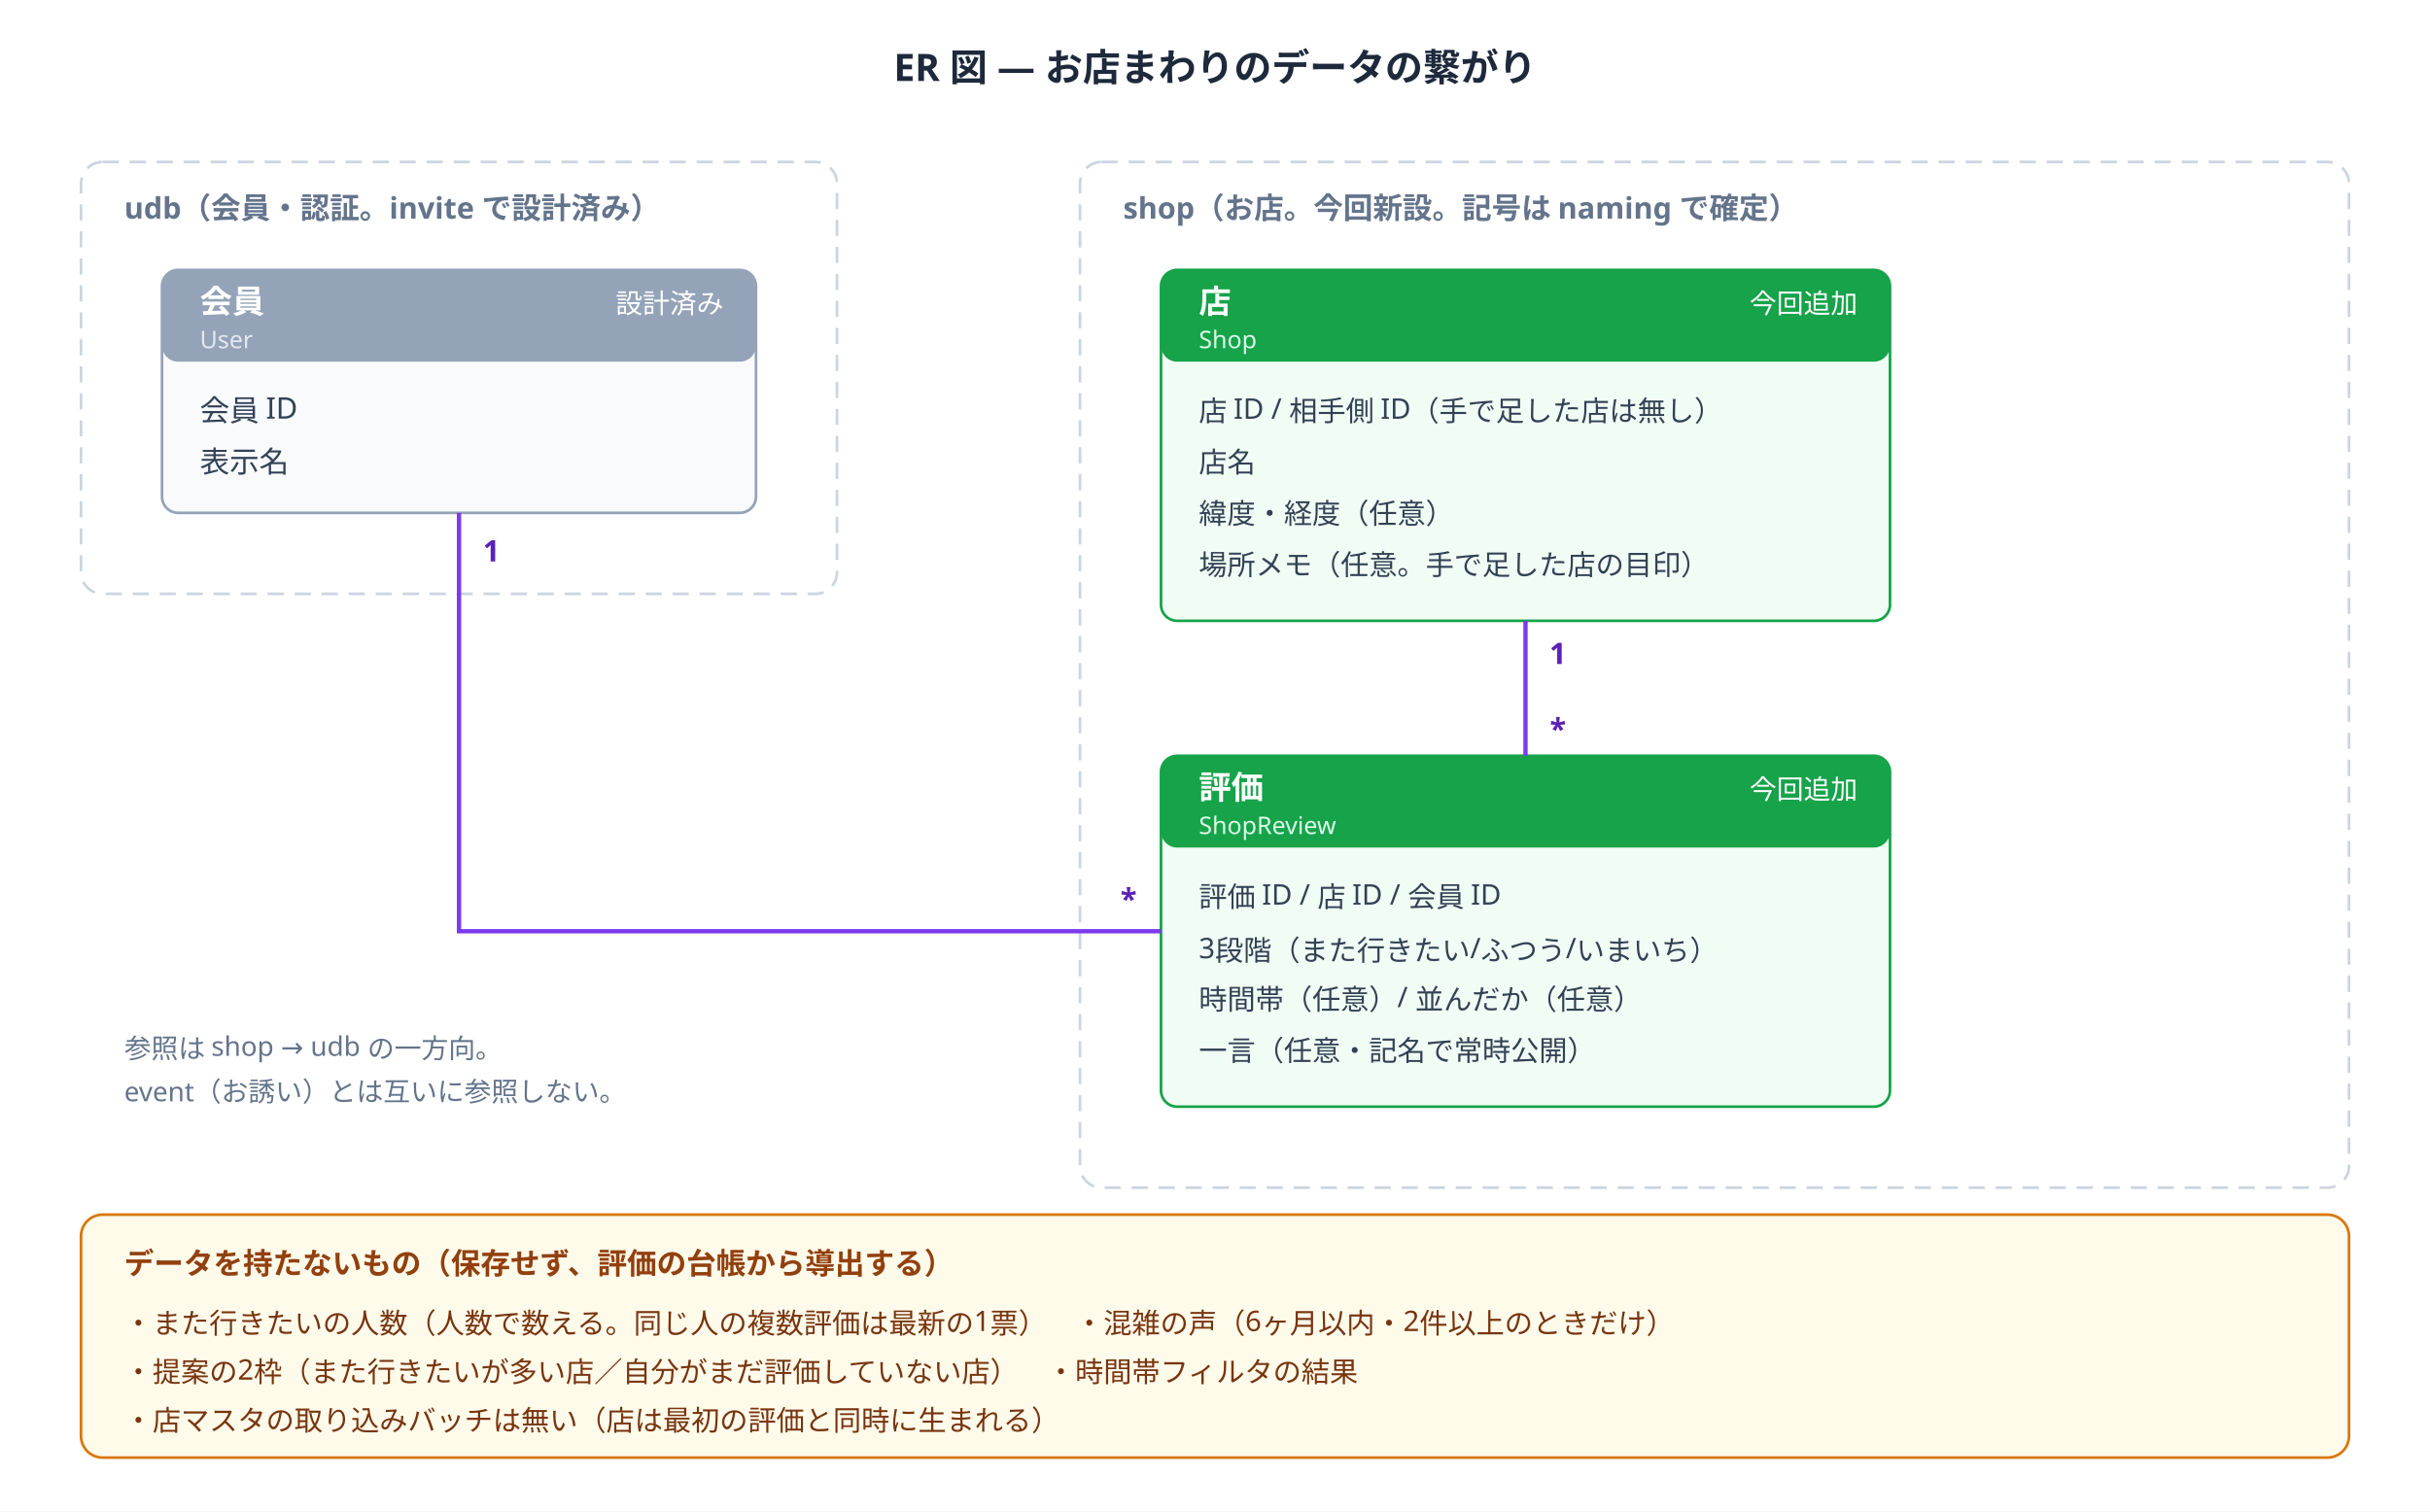
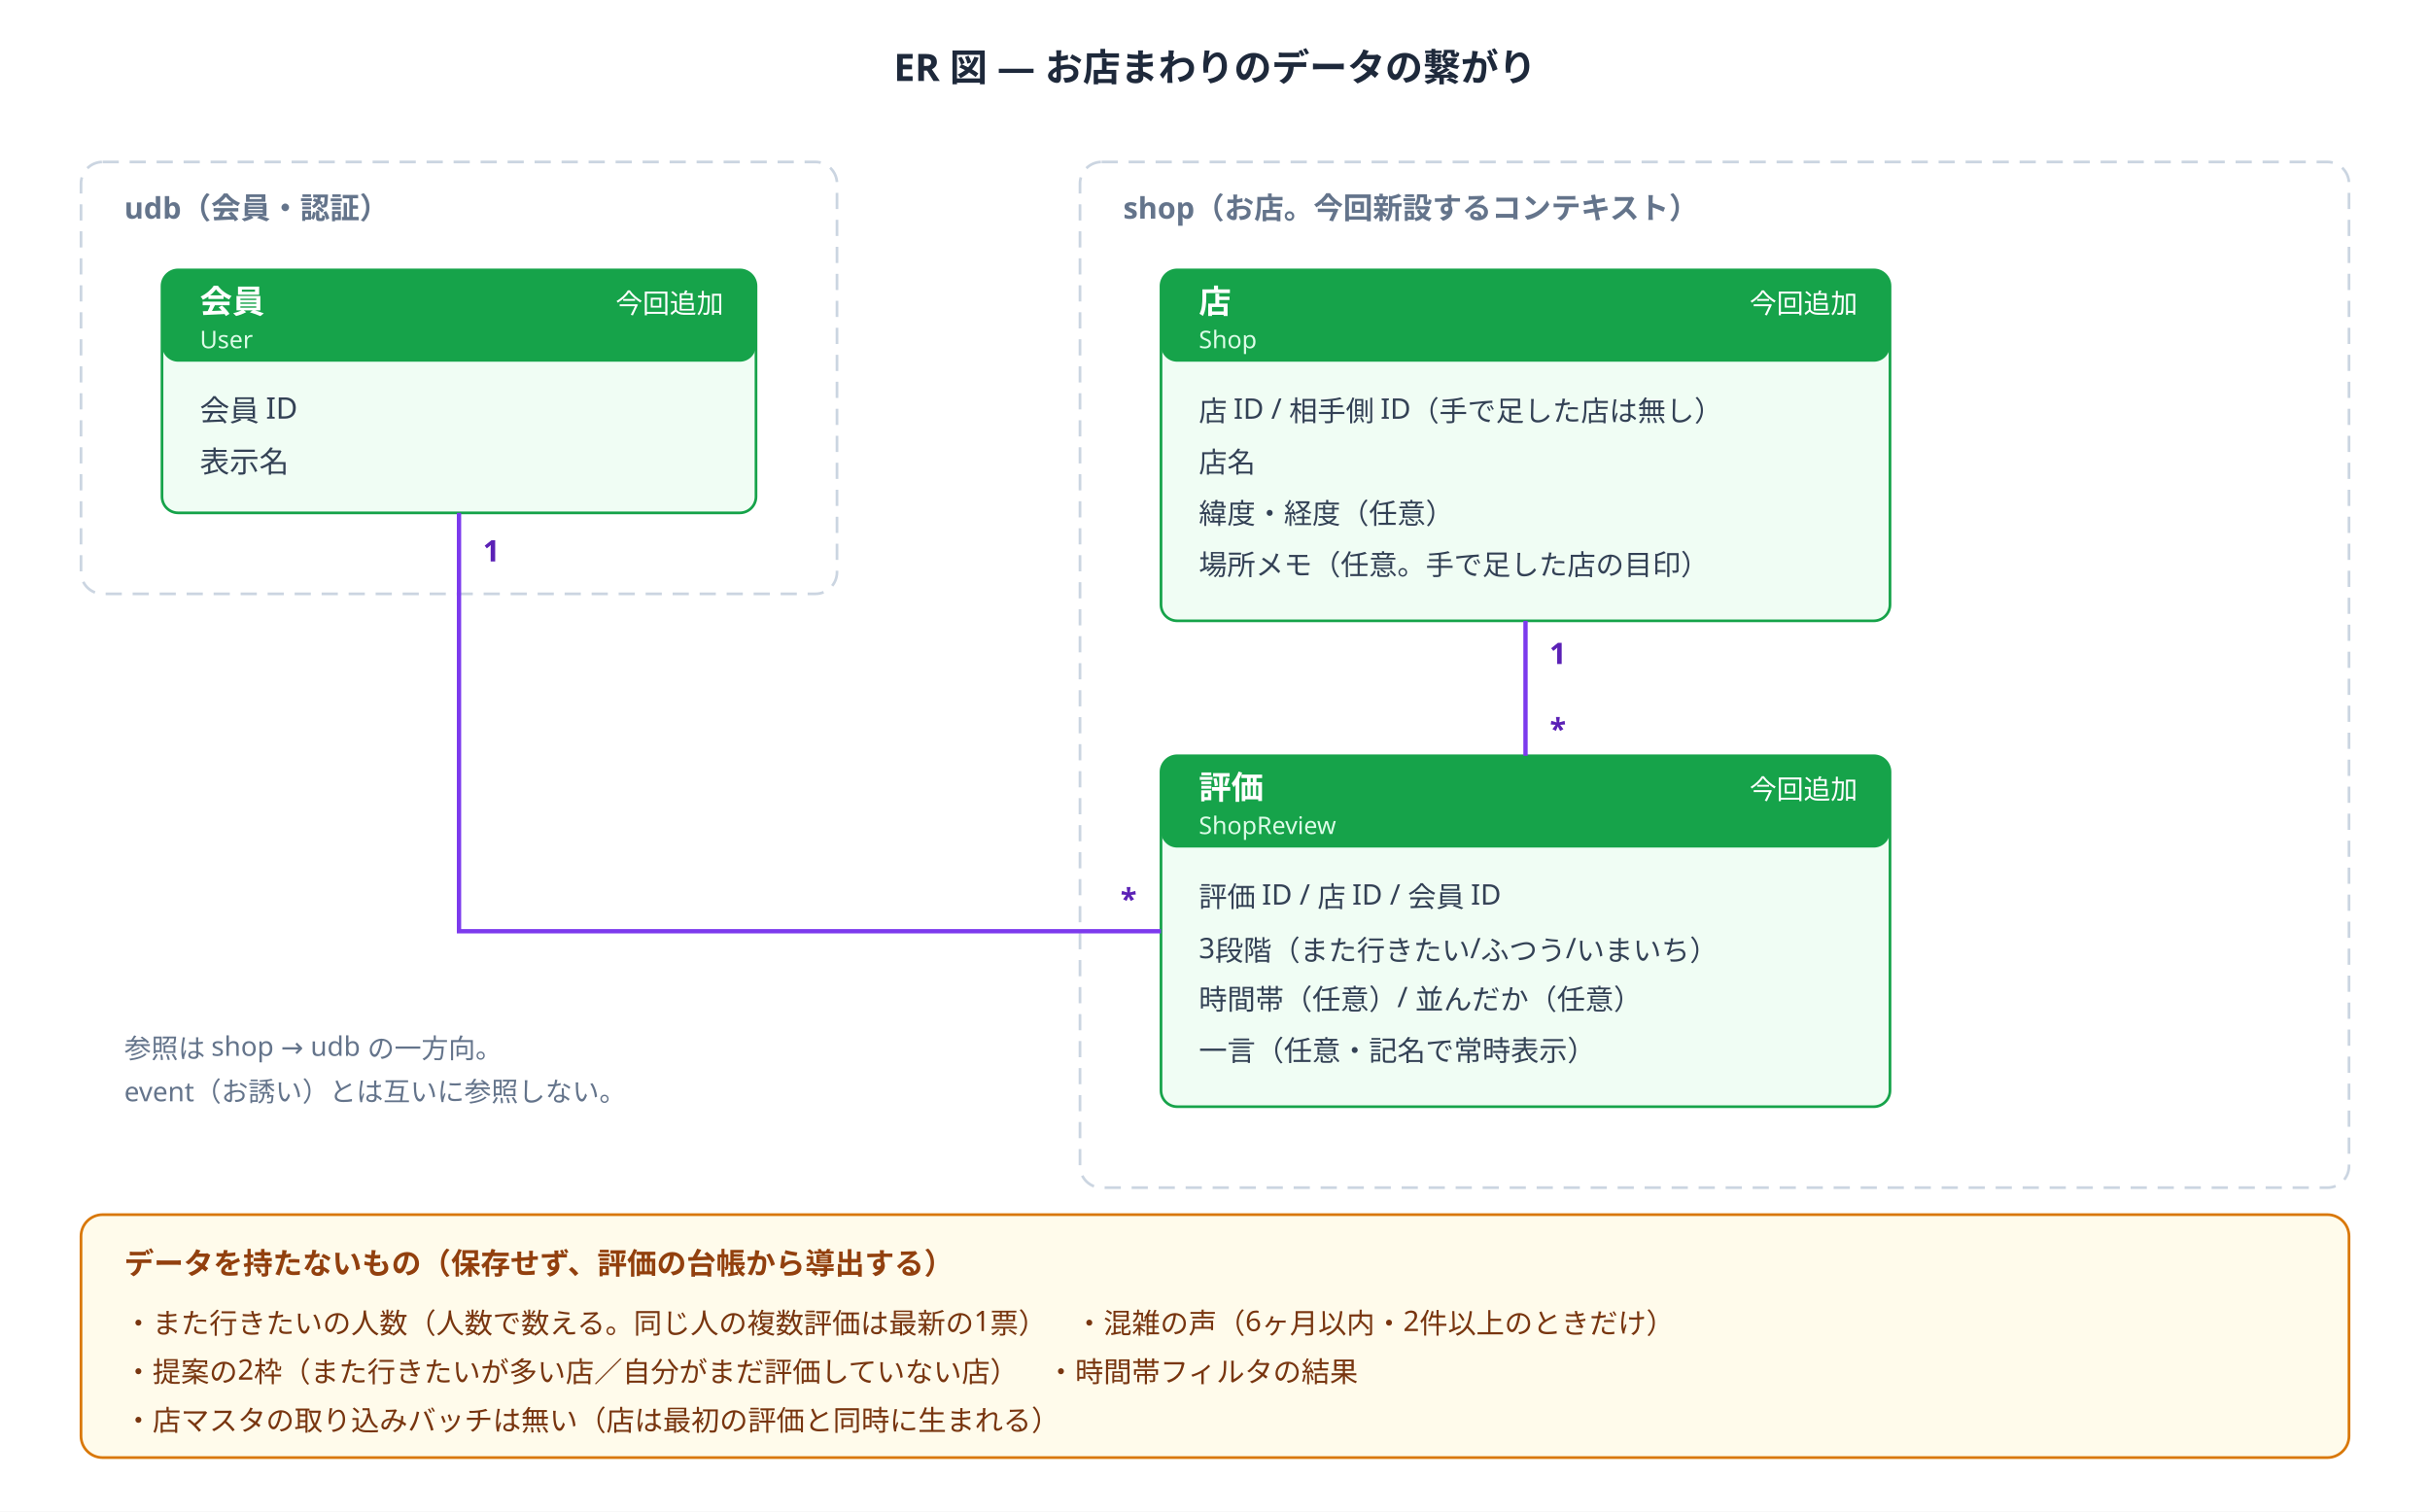
<svg xmlns="http://www.w3.org/2000/svg" viewBox="0 0 900 560" width="900" font-family="sans-serif" font-size="14">
  <rect x="0" y="0" width="900" height="560" fill="#ffffff" />
  <text x="450" y="30" text-anchor="middle" font-weight="bold" fill="#1e293b">ER 図 — お店まわりのデータの繋がり</text>
  <rect x="30" y="60" width="280" height="160" rx="8" fill="none" stroke="#cbd5e1" stroke-dasharray="6 4" />
-   <text x="46" y="81" font-size="11" font-weight="bold" fill="#64748b">udb（会員・認証。invite で設計済み）</text>
-   <rect x="60" y="100" width="220" height="90" rx="6" fill="#f8fafc" stroke="#94a3b8" />
-   <rect x="60" y="100" width="220" height="34" rx="6" fill="#94a3b8" />
+   <text x="46" y="81" font-size="11" font-weight="bold" fill="#64748b">udb（会員・認証）</text>
+   <rect x="60" y="100" width="220" height="90" rx="6" fill="#f0fdf4" stroke="#16a34a" />
+   <rect x="60" y="100" width="220" height="34" rx="6" fill="#16a34a" />
  <text x="74" y="116" font-size="12" font-weight="bold" fill="#ffffff">会員</text>
-   <text x="74" y="129" font-size="9" fill="#e2e8f0">User</text>
-   <text x="268" y="116" text-anchor="end" font-size="10" fill="#ffffff">設計済み</text>
+   <text x="74" y="129" font-size="9" fill="#dcfce7">User</text>
+   <text x="268" y="116" text-anchor="end" font-size="10" fill="#ffffff">今回追加</text>
  <text x="74" y="156" font-size="11" fill="#334155">会員 ID</text>
  <text x="74" y="175" font-size="11" fill="#334155">表示名</text>
  <rect x="400" y="60" width="470" height="380" rx="8" fill="none" stroke="#cbd5e1" stroke-dasharray="6 4" />
-   <text x="416" y="81" font-size="11" font-weight="bold" fill="#64748b">shop（お店。今回新設。記号は naming で確定）</text>
+   <text x="416" y="81" font-size="11" font-weight="bold" fill="#64748b">shop（お店。今回新設するコンテキスト）</text>
  <rect x="430" y="100" width="270" height="130" rx="6" fill="#f0fdf4" stroke="#16a34a" />
  <rect x="430" y="100" width="270" height="34" rx="6" fill="#16a34a" />
  <text x="444" y="116" font-size="12" font-weight="bold" fill="#ffffff">店</text>
  <text x="444" y="129" font-size="9" fill="#dcfce7">Shop</text>
  <text x="688" y="116" text-anchor="end" font-size="10" fill="#ffffff">今回追加</text>
  <text x="444" y="156" font-size="10.5" fill="#334155">店 ID / 相手側 ID（手で足した店は無し）</text>
  <text x="444" y="175" font-size="10.5" fill="#334155">店名</text>
  <text x="444" y="194" font-size="10.5" fill="#334155">緯度・経度（任意）</text>
  <text x="444" y="213" font-size="10.5" fill="#334155">場所メモ（任意。手で足した店の目印）</text>
  <rect x="430" y="280" width="270" height="130" rx="6" fill="#f0fdf4" stroke="#16a34a" />
  <rect x="430" y="280" width="270" height="34" rx="6" fill="#16a34a" />
  <text x="444" y="296" font-size="12" font-weight="bold" fill="#ffffff">評価</text>
  <text x="444" y="309" font-size="9" fill="#dcfce7">ShopReview</text>
  <text x="688" y="296" text-anchor="end" font-size="10" fill="#ffffff">今回追加</text>
  <text x="444" y="336" font-size="10.5" fill="#334155">評価 ID / 店 ID / 会員 ID</text>
  <text x="444" y="355" font-size="10.5" fill="#334155">3段階（また行きたい/ふつう/いまいち）</text>
  <text x="444" y="374" font-size="10.5" fill="#334155">時間帯（任意）/ 並んだか（任意）</text>
-   <text x="444" y="393" font-size="10.5" fill="#334155">一言（任意・記名で常時公開）</text>
+   <text x="444" y="393" font-size="10.5" fill="#334155">一言（任意・記名で常時表示）</text>
  <path d="M565,230 V280" fill="none" stroke="#7c3aed" stroke-width="1.6" />
  <text x="577" y="246" text-anchor="middle" font-size="11" font-weight="bold" fill="#5b21b6">1</text>
  <text x="577" y="274" text-anchor="middle" font-size="11" font-weight="bold" fill="#5b21b6">*</text>
  <path d="M170,190 V345 H430" fill="none" stroke="#7c3aed" stroke-width="1.6" />
  <text x="182" y="208" text-anchor="middle" font-size="11" font-weight="bold" fill="#5b21b6">1</text>
  <text x="418" y="337" text-anchor="middle" font-size="11" font-weight="bold" fill="#5b21b6">*</text>
  <text x="46" y="392" font-size="10" fill="#64748b">参照は shop → udb の一方向。</text>
  <text x="46" y="408" font-size="10" fill="#64748b">event（お誘い）とは互いに参照しない。</text>
  <rect x="30" y="450" width="840" height="90" rx="8" fill="#fffbeb" stroke="#d97706" />
  <text x="46" y="472" font-size="11" font-weight="bold" fill="#92400e">データを持たないもの（保存せず、評価の台帳から導出する）</text>
  <text x="46" y="494" font-size="10.5" fill="#78350f">・また行きたいの人数（人数で数える。同じ人の複数評価は最新の1票）　・混雑の声（6ヶ月以内・2件以上のときだけ）</text>
  <text x="46" y="512" font-size="10.5" fill="#78350f">・提案の2枠（また行きたいが多い店／自分がまだ評価していない店）　・時間帯フィルタの結果</text>
  <text x="46" y="530" font-size="10.5" fill="#78350f">・店マスタの取り込みバッチは無い（店は最初の評価と同時に生まれる）</text>
</svg>
